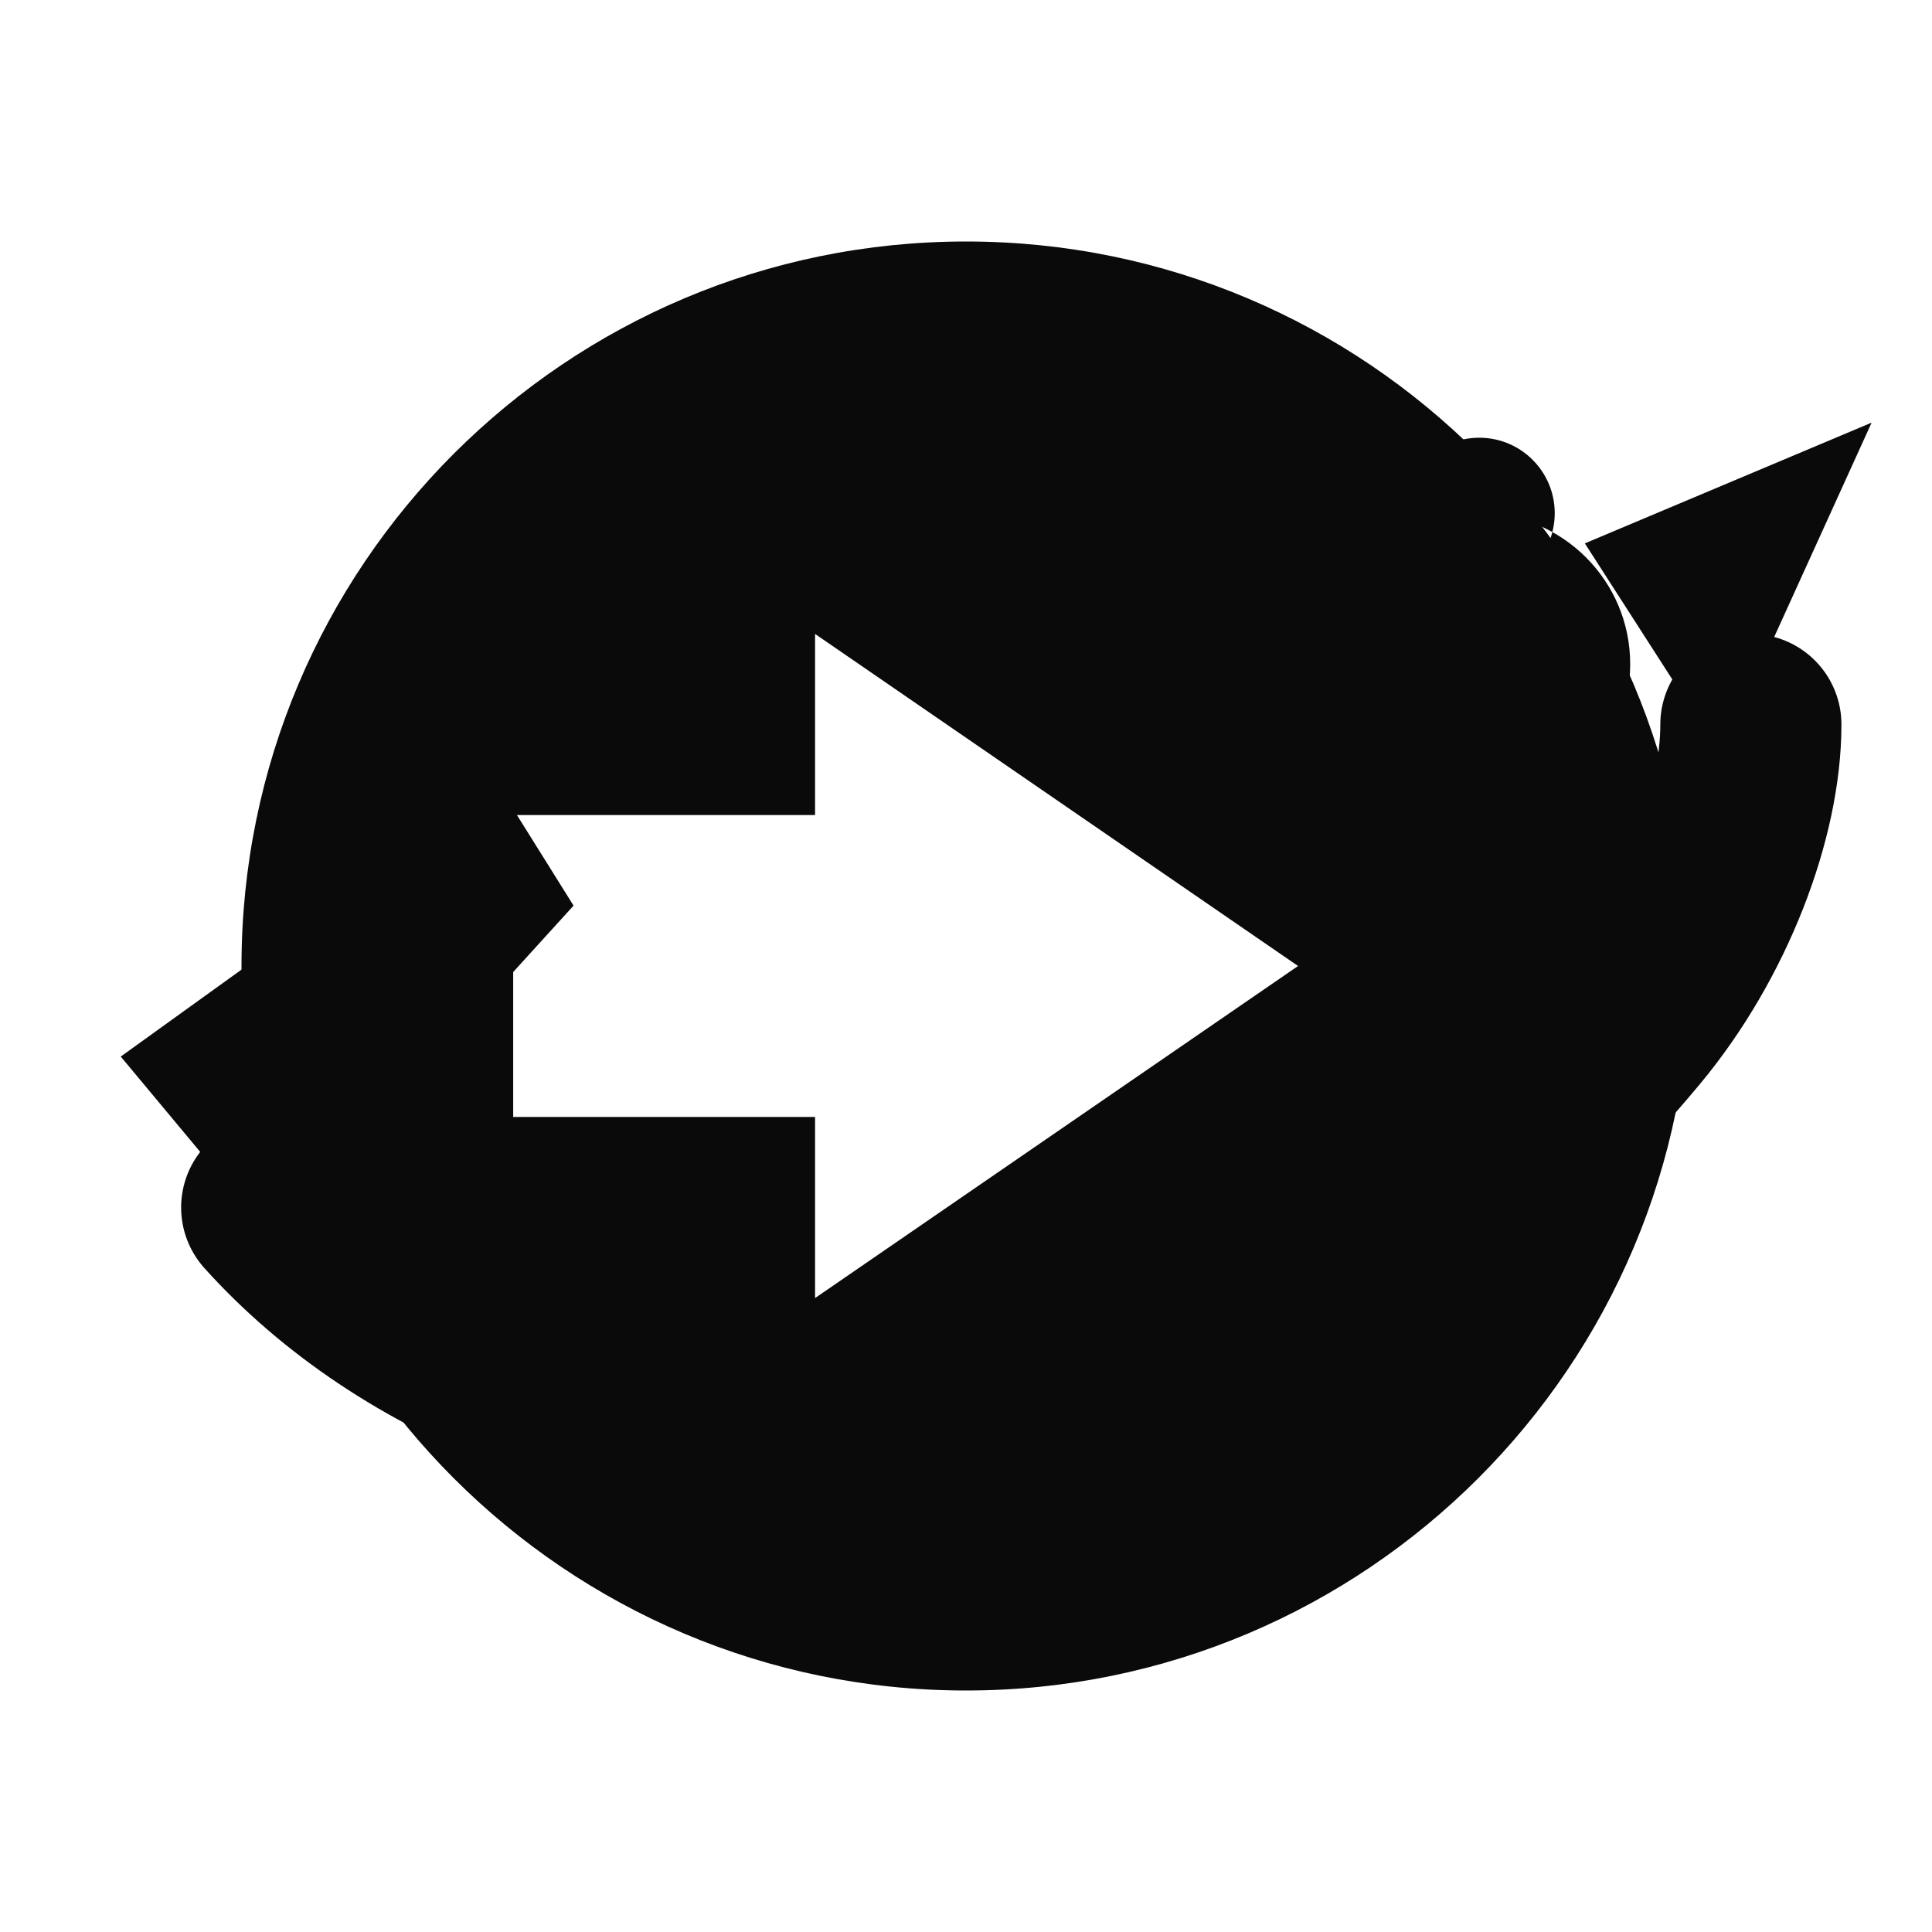
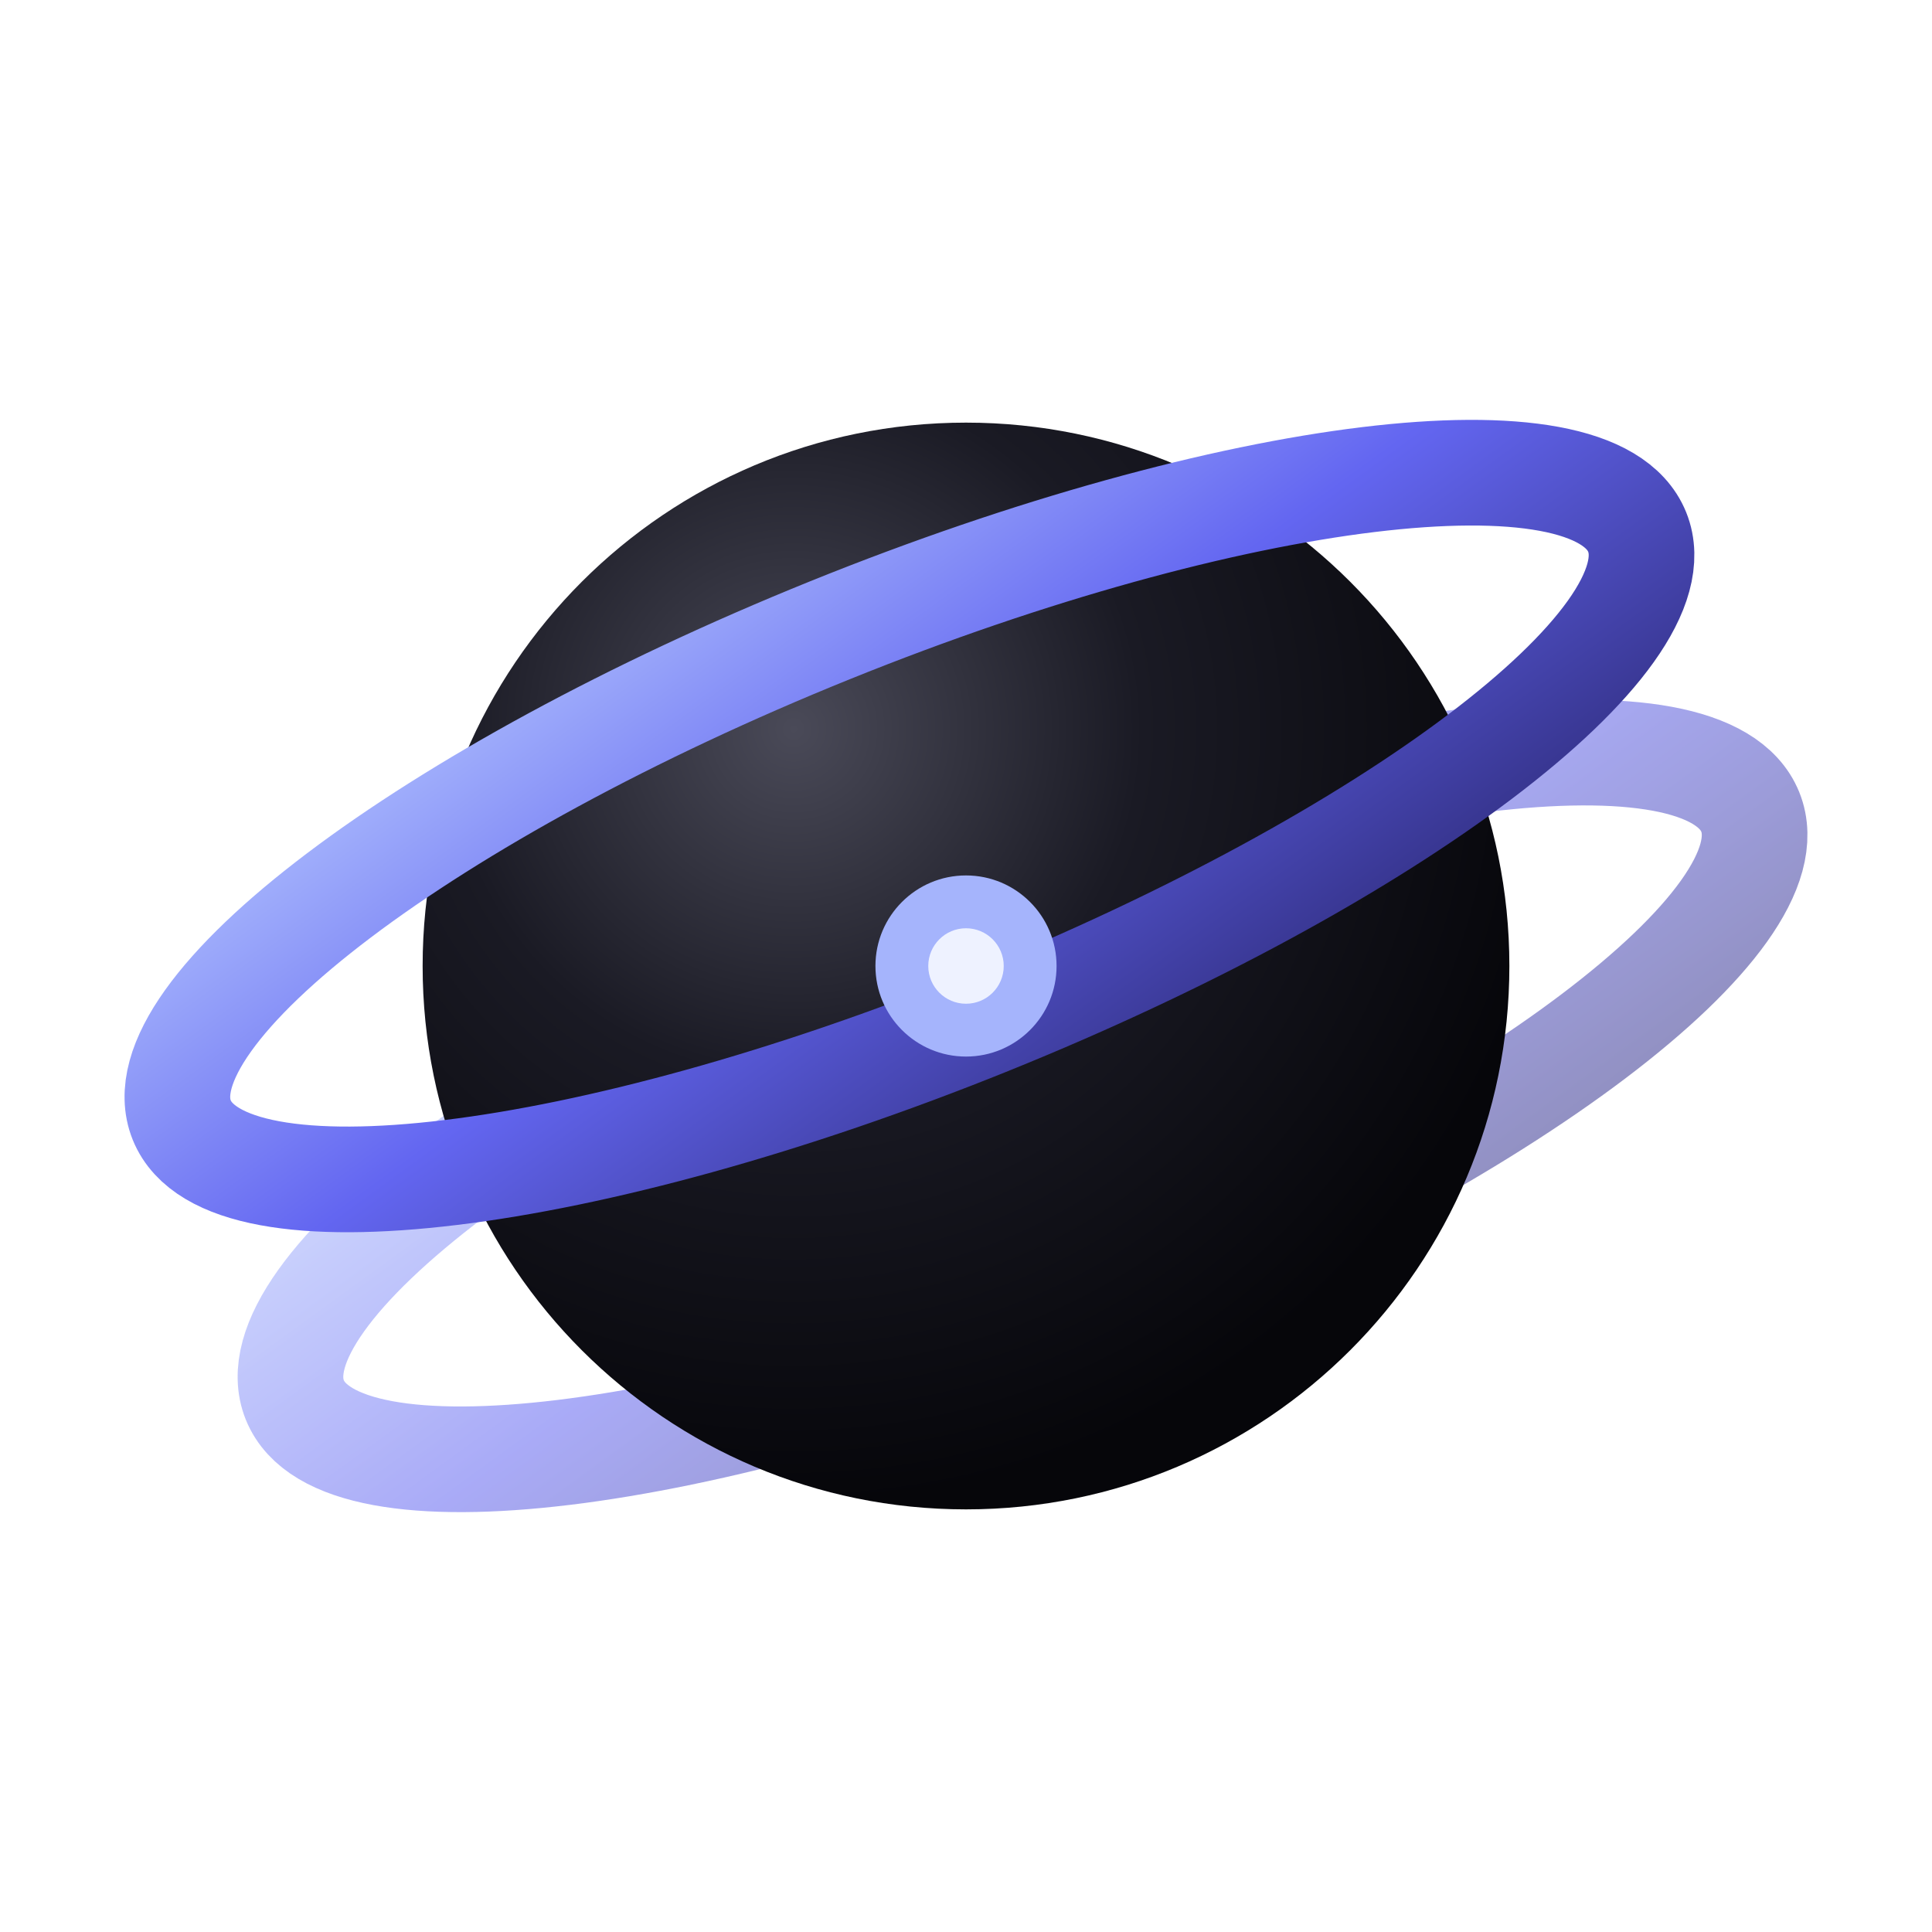
- <svg xmlns="http://www.w3.org/2000/svg" viewBox="0 0 128 128" width="128" height="128">
-   <g fill="#0A0A0A">
-     <path fill-rule="evenodd" d="       M64 16       C37.5 16 16 37.5 16 64       S37.5 112 64 112       S112 90.5 112 64       S90.5 16 64 16       Z       M34 54       H54       V42       L86 64       L54 86       V74       H34       Z     " />
-     <path d="M8 70 L33 52 L38 60 L18 82 Z" />
-     <path fill-rule="evenodd" d="       M98 34       a10 10 0 1 0 0.01 0       Z       M98 39       a5 5 0 1 1 0.01 0       Z     " />
-     <path d="M105 36 L124 28 L114 50 Z" />
-   </g>
-   <path d="M18 80 C36 100 78 104 108 68 C113 62 116 54 116 48" fill="none" stroke="#0A0A0A" stroke-width="12" stroke-linecap="round" />
+ <svg xmlns="http://www.w3.org/2000/svg" viewBox="0 0 128 128" width="128" height="128" fill="none">
+   <defs>
+     <linearGradient id="r" x1="8%" y1="0%" x2="100%" y2="100%">
+       <stop offset="0%" stop-color="#a5b4fc" />
+       <stop offset="45%" stop-color="#6366f1" />
+       <stop offset="100%" stop-color="#312e81" />
+     </linearGradient>
+     <radialGradient id="s" cx="34%" cy="28%" r="72%">
+       <stop offset="0%" stop-color="#4a4a58" />
+       <stop offset="45%" stop-color="#1a1a24" />
+       <stop offset="100%" stop-color="#06060a" />
+     </radialGradient>
+   </defs>
+   <ellipse cx="64" cy="74" rx="52" ry="14" fill="none" stroke="url(#r)" stroke-width="7" transform="rotate(-22 64 64)" opacity="0.55" />
+   <circle cx="64" cy="64" r="36" fill="url(#s)" />
+   <ellipse cx="64" cy="54" rx="52" ry="14" fill="none" stroke="url(#r)" stroke-width="7" transform="rotate(-22 64 64)" />
+   <circle cx="64" cy="64" r="6" fill="#a5b4fc" />
+   <circle cx="64" cy="64" r="2.5" fill="#eef2ff" />
</svg>
